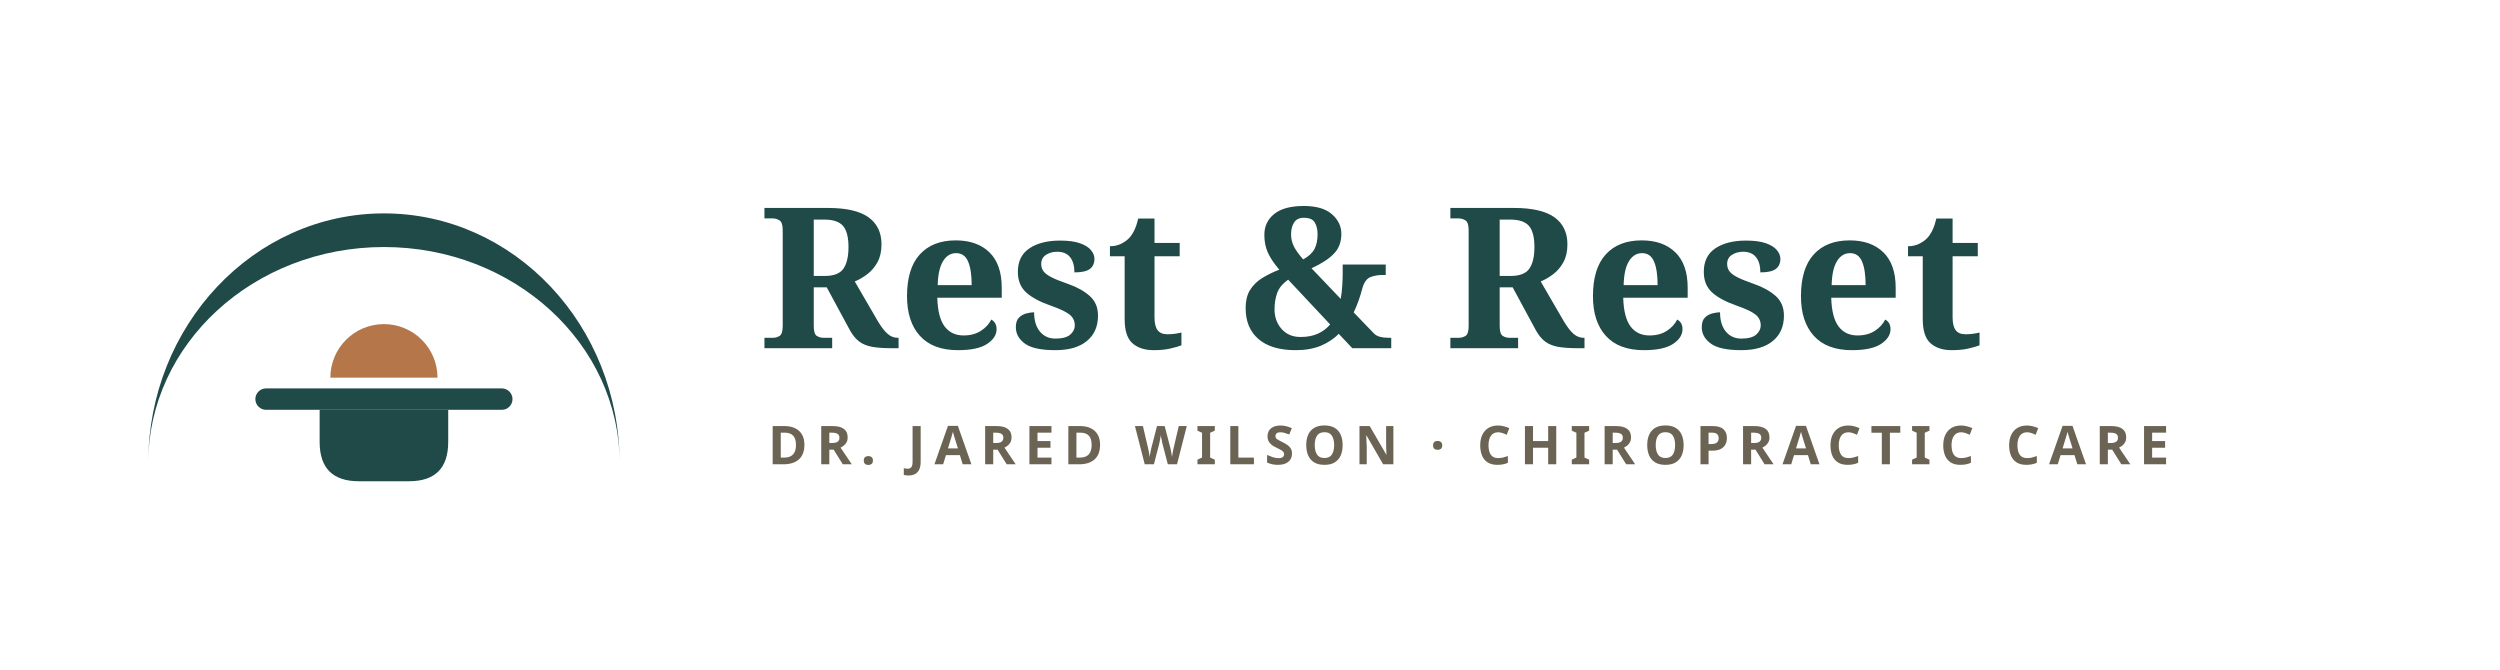
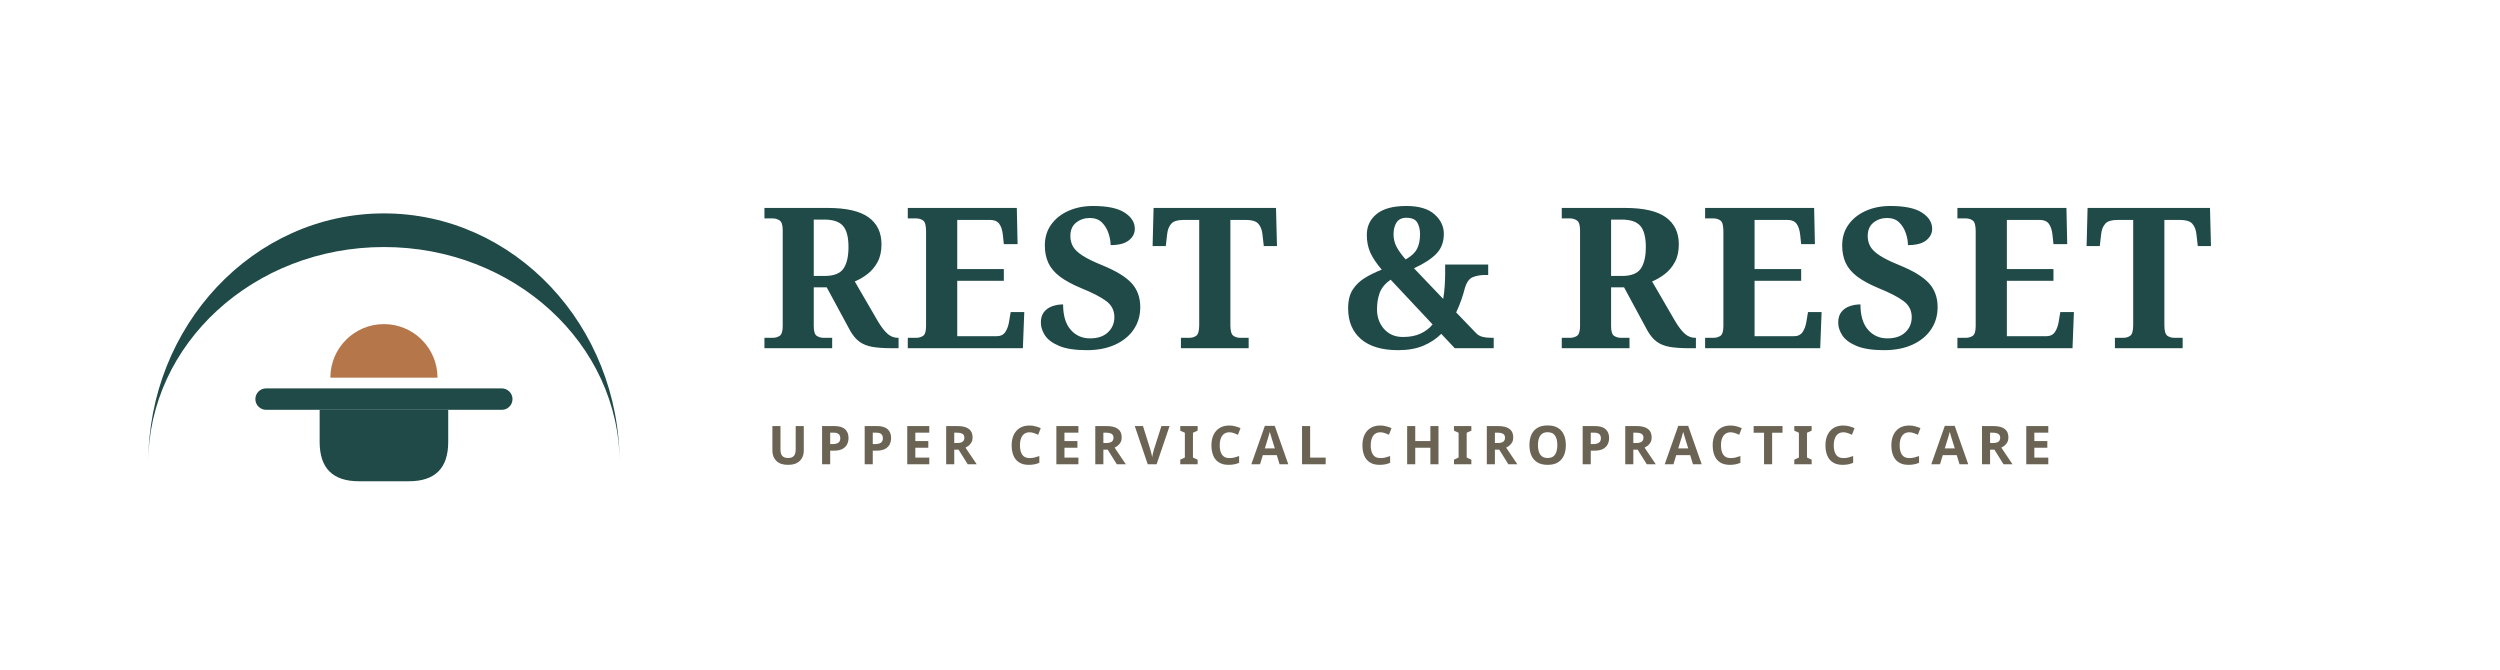
<svg xmlns="http://www.w3.org/2000/svg" viewBox="0 0 560 150">
  <g transform="translate(6 -5) scale(0.8)">
    <g fill="#1F4A48" color="#1F4A48">
      <path d="M34,136 A66,70 0 0 1 166,136 A62.1,57 0 0 0 34,136 Z" />
      <path fill="#B5764A" d="M85,112 A15,15 0 0 1 115,112 Z" />
      <rect x="64" y="115" width="72" height="6" rx="3" />
      <path d="M82,121 H118 V130 Q118,141 107,141 H93 Q82,141 82,130 Z" />
    </g>
  </g>
-   <text x="170" y="78" font-family="Lora, Georgia, serif" font-weight="600" font-size="44" fill="#1F4A48">Rest &amp; Reset</text>
-   <text x="172" y="104" font-family="Archivo, sans-serif" font-weight="600" font-size="12" letter-spacing="2" fill="#6B6454">DR. JARED WILSON · CHIROPRACTIC CARE</text>
+   <text x="170" y="78" font-family="Lora, Georgia, serif" font-weight="600" font-size="44" letter-spacing="1" fill="#1F4A48">REST &amp; RESET</text>
+   <text x="172" y="104" font-family="Archivo, sans-serif" font-weight="600" font-size="12" letter-spacing="2" fill="#6B6454">UPPER CERVICAL CHIROPRACTIC CARE</text>
</svg>
